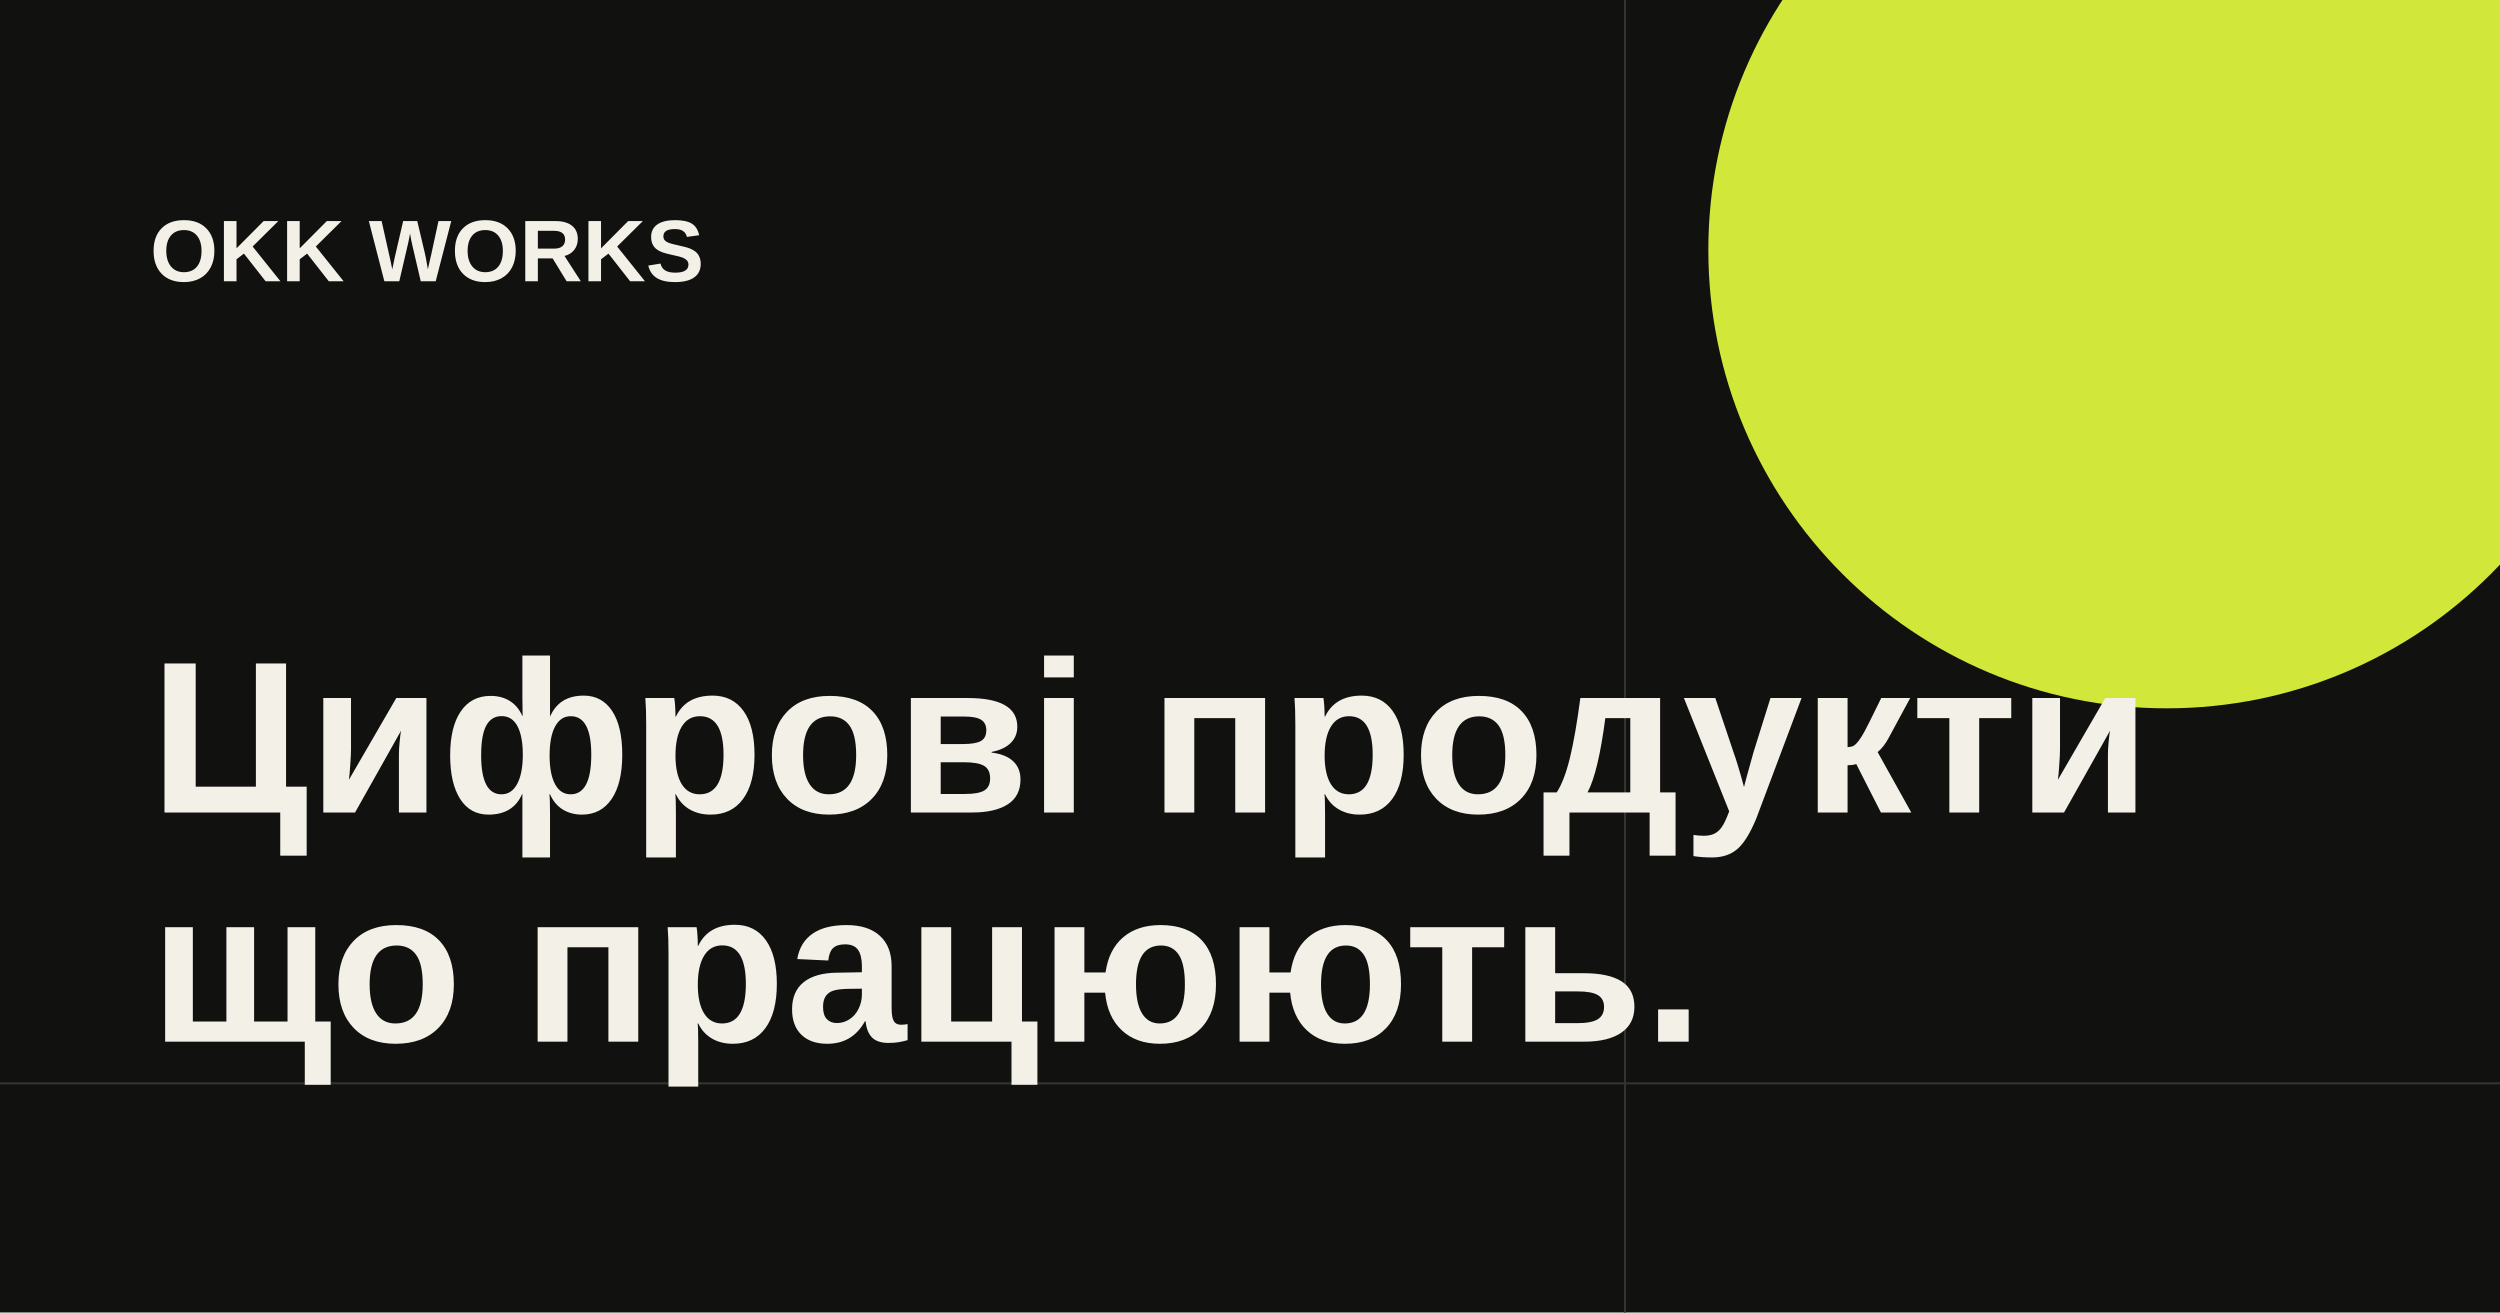
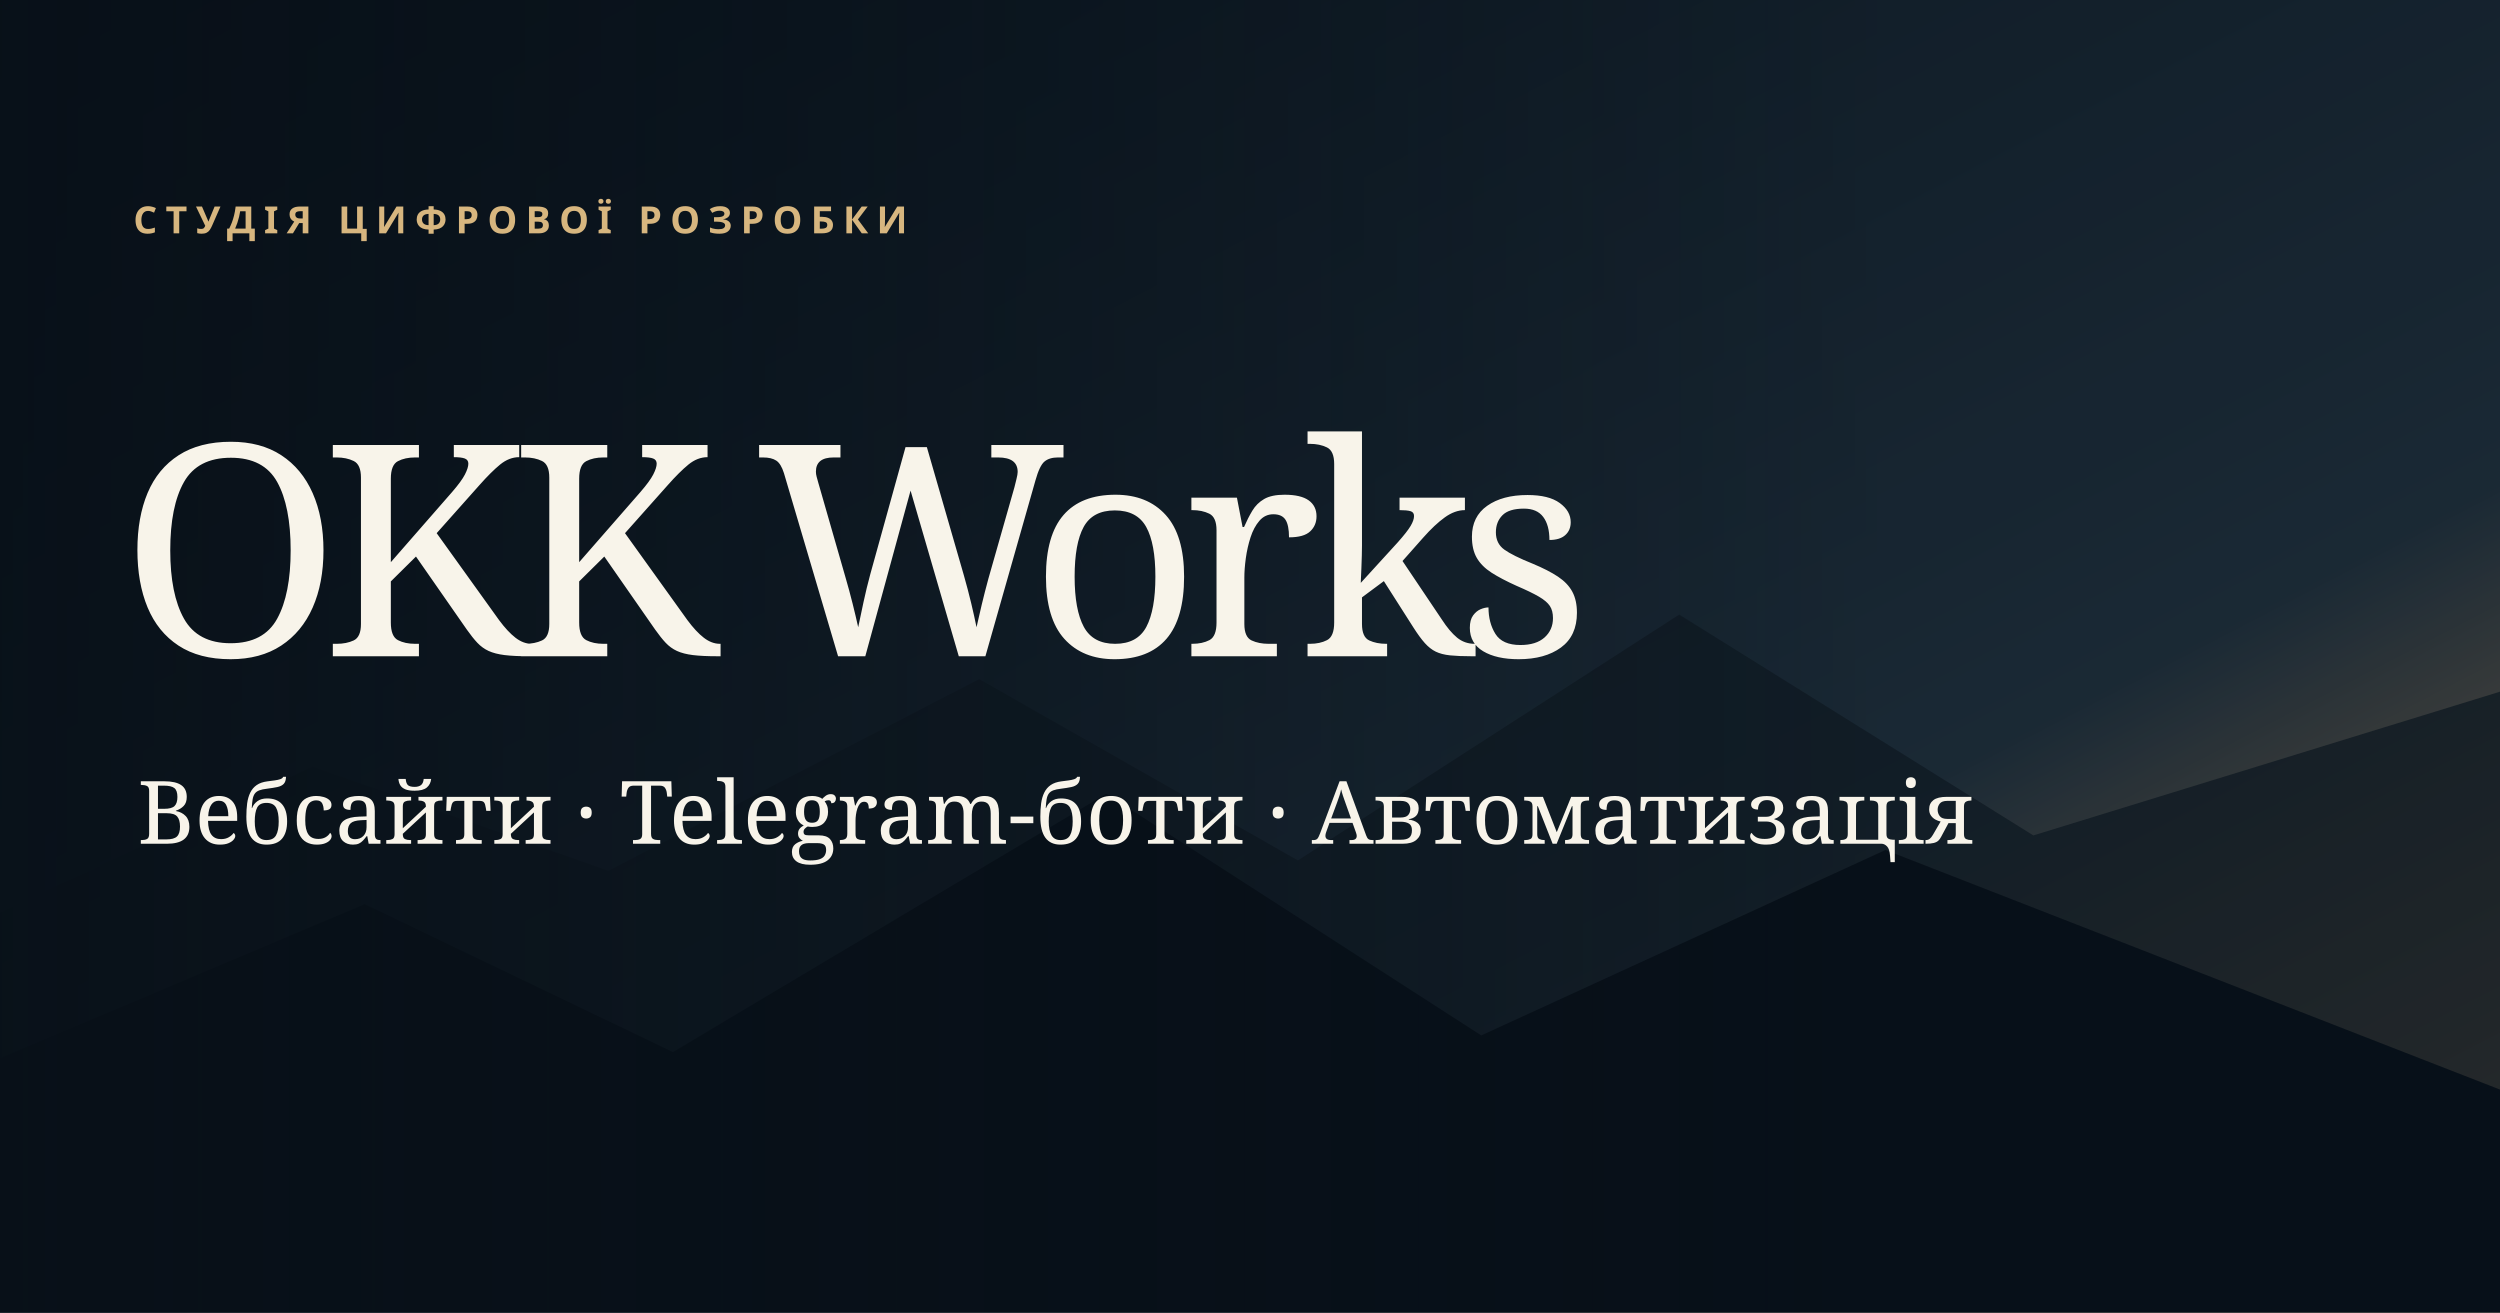
<svg xmlns="http://www.w3.org/2000/svg" viewBox="0 0 1200 630">
-   <rect width="1200" height="630" fill="#11110f" />
-   <path d="M0 520h1200M780 0v630" stroke="#33332f" />
-   <circle cx="1040" cy="120" r="220" fill="#e6ff3f" opacity=".9" />
-   <text x="72" y="135" fill="#f3f0e8" font-family="Arial,sans-serif" font-weight="700" font-size="42">OKK WORKS</text>
-   <text x="72" y="390" fill="#f3f0e8" font-family="Arial,sans-serif" font-weight="700" font-size="104">Цифрові продукти</text>
-   <text x="72" y="500" fill="#f3f0e8" font-family="Arial,sans-serif" font-weight="700" font-size="104">що працюють.</text>
+   <defs>
+     <linearGradient id="sky" x1="0" y1="0" x2="1" y2="1">
+       <stop offset="0" stop-color="#08131d" />
+       <stop offset=".68" stop-color="#1f303d" />
+       <stop offset="1" stop-color="#b58a59" />
+     </linearGradient>
+     <linearGradient id="shade" x1="0" y1="0" x2="1" y2="0">
+       <stop stop-color="#081018" stop-opacity=".92" />
+       <stop offset=".75" stop-color="#081018" stop-opacity=".24" />
+     </linearGradient>
+   </defs>
+   <rect width="1200" height="630" fill="url(#sky)" />
+   <path d="M0 438 150 368l142 50 178-92 153 87 183-118 170 106 224-69v298H0Z" fill="#111c25" opacity=".78" />
+   <path d="M0 508 175 434l148 71 208-124 180 116 194-89 295 115v107H0Z" fill="#071019" />
+   <rect width="1200" height="630" fill="url(#shade)" />
+   <text x="64" y="112" fill="#d7b67f" font-family="sans-serif" font-weight="700" font-size="18" letter-spacing="4">СТУДІЯ ЦИФРОВОЇ РОЗРОБКИ</text>
+   <text x="58" y="315" fill="#f8f4ea" font-family="Georgia,serif" font-size="142" letter-spacing="-9">OKK Works</text>
+   <text x="66" y="405" fill="#f8f4ea" font-family="Georgia,serif" font-size="42">Вебсайти · Telegram-боти · Автоматизація</text>
</svg>
